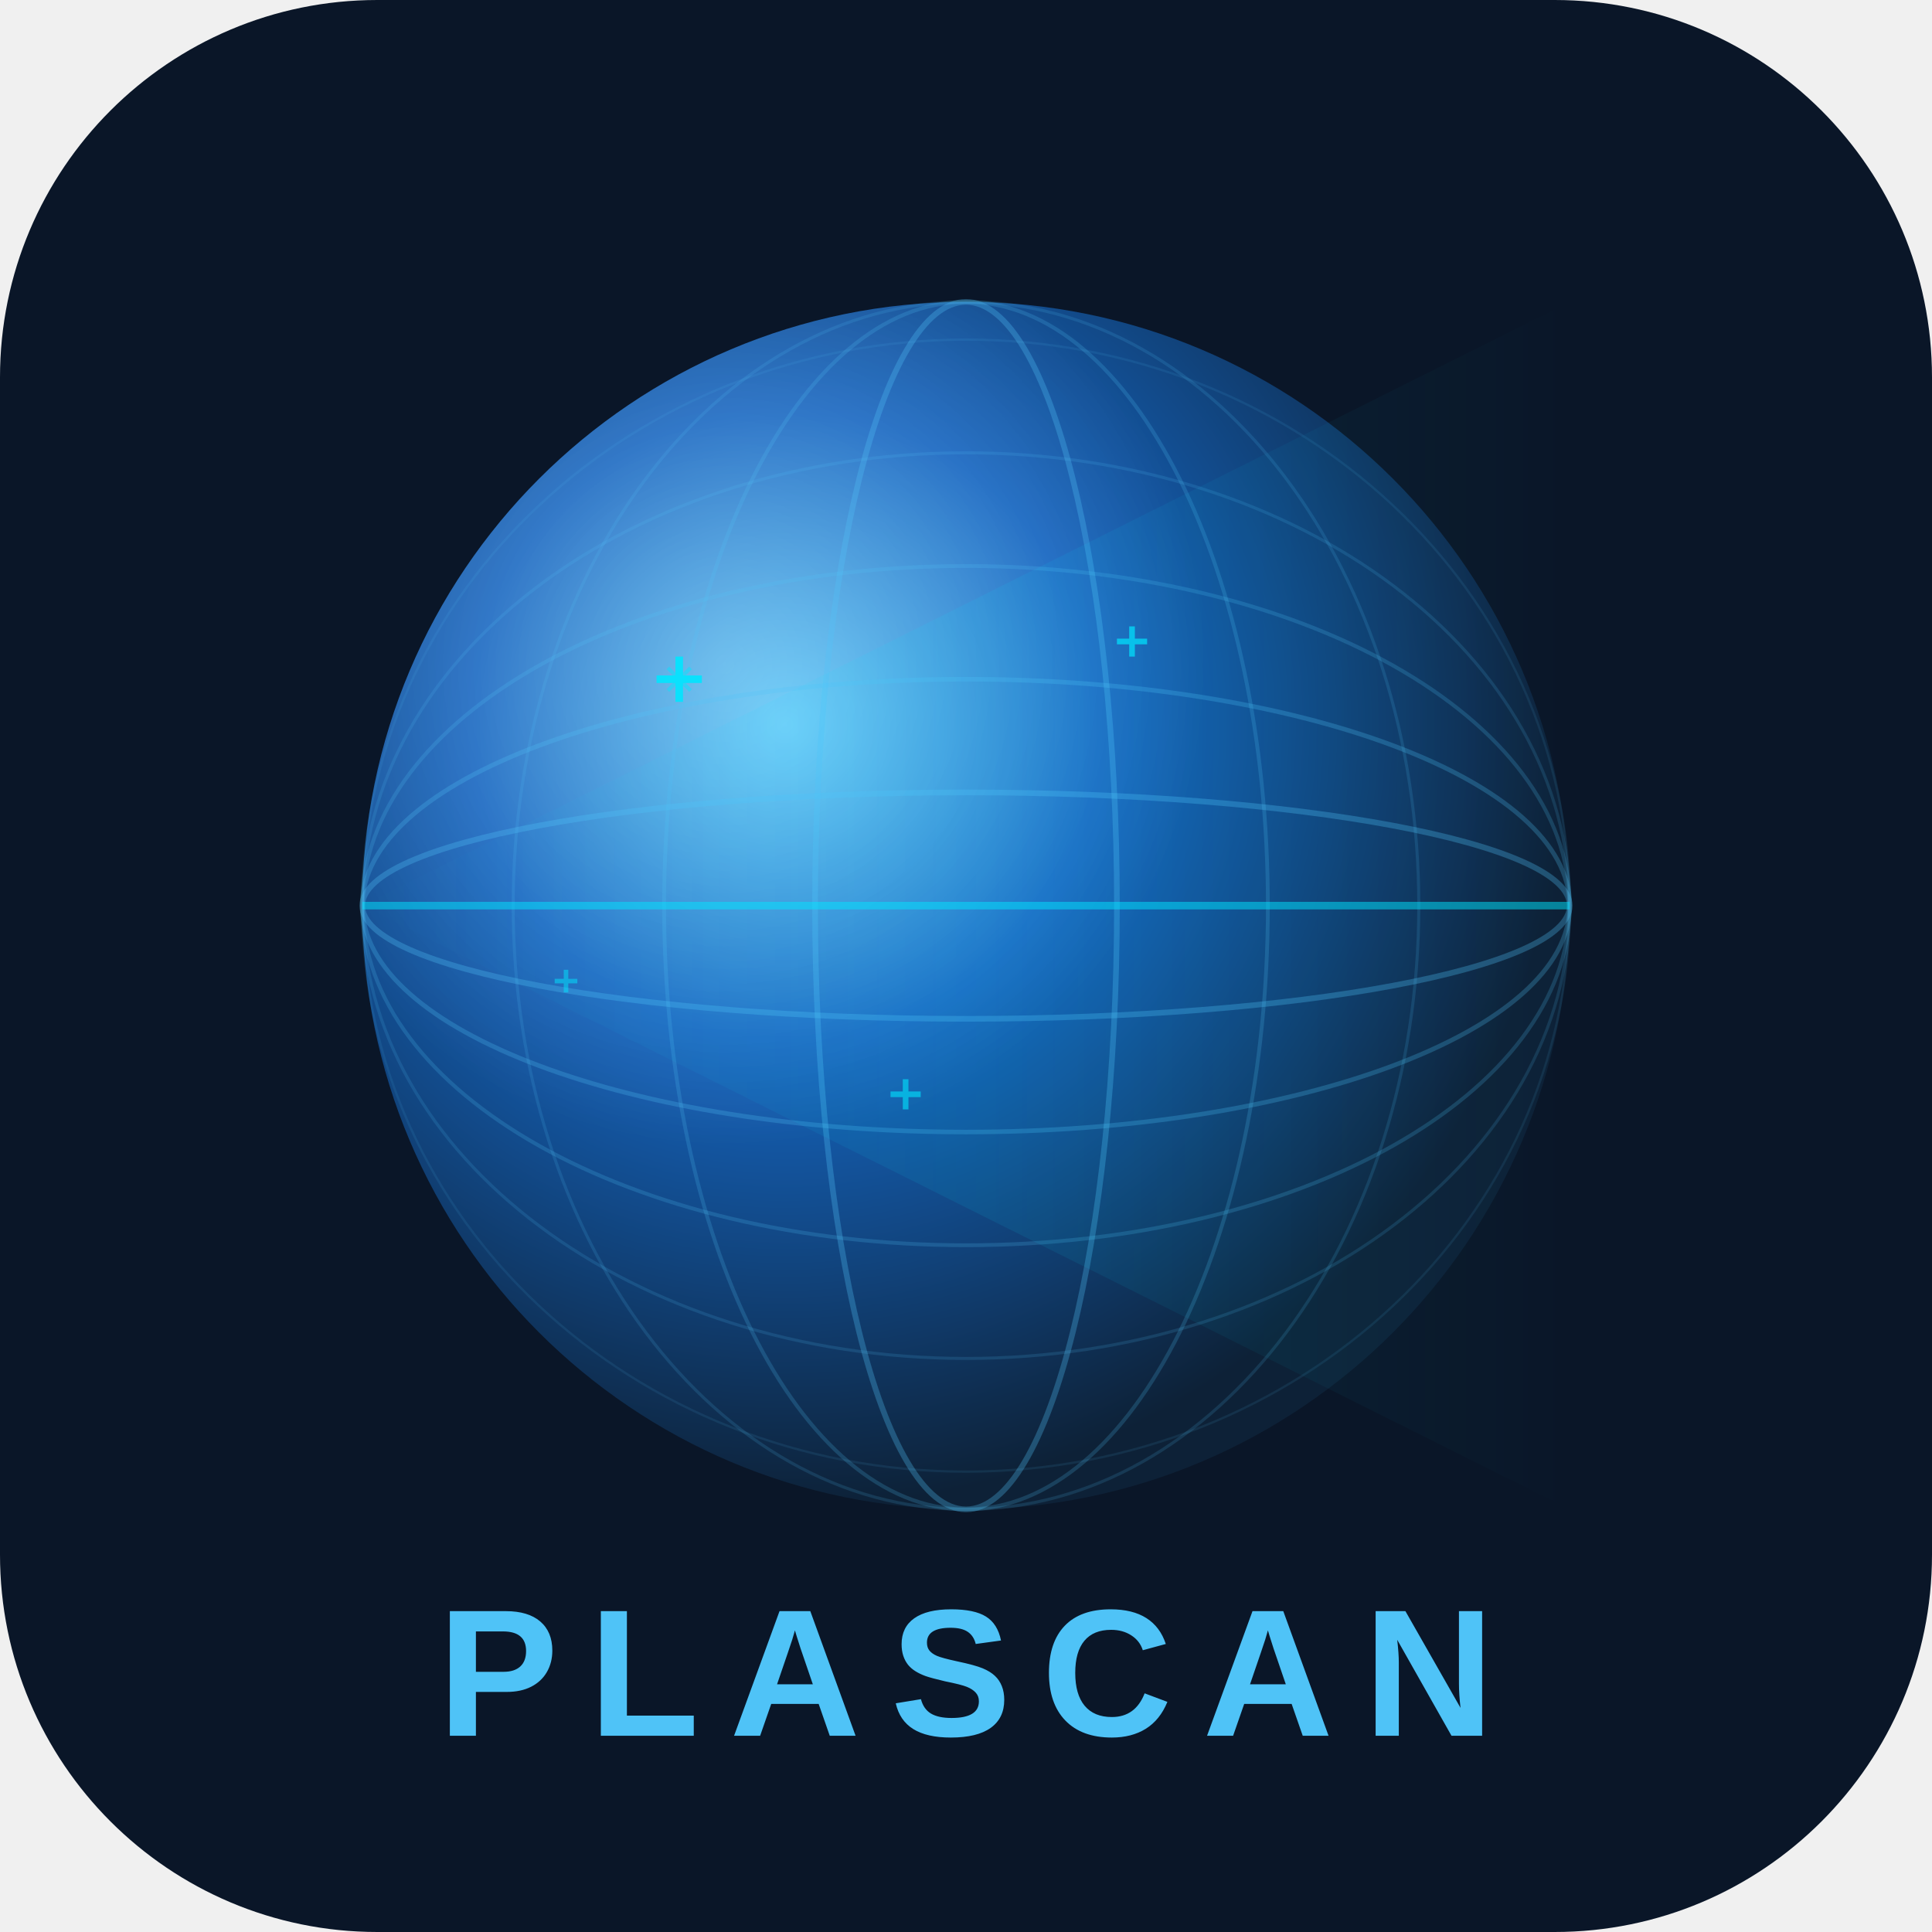
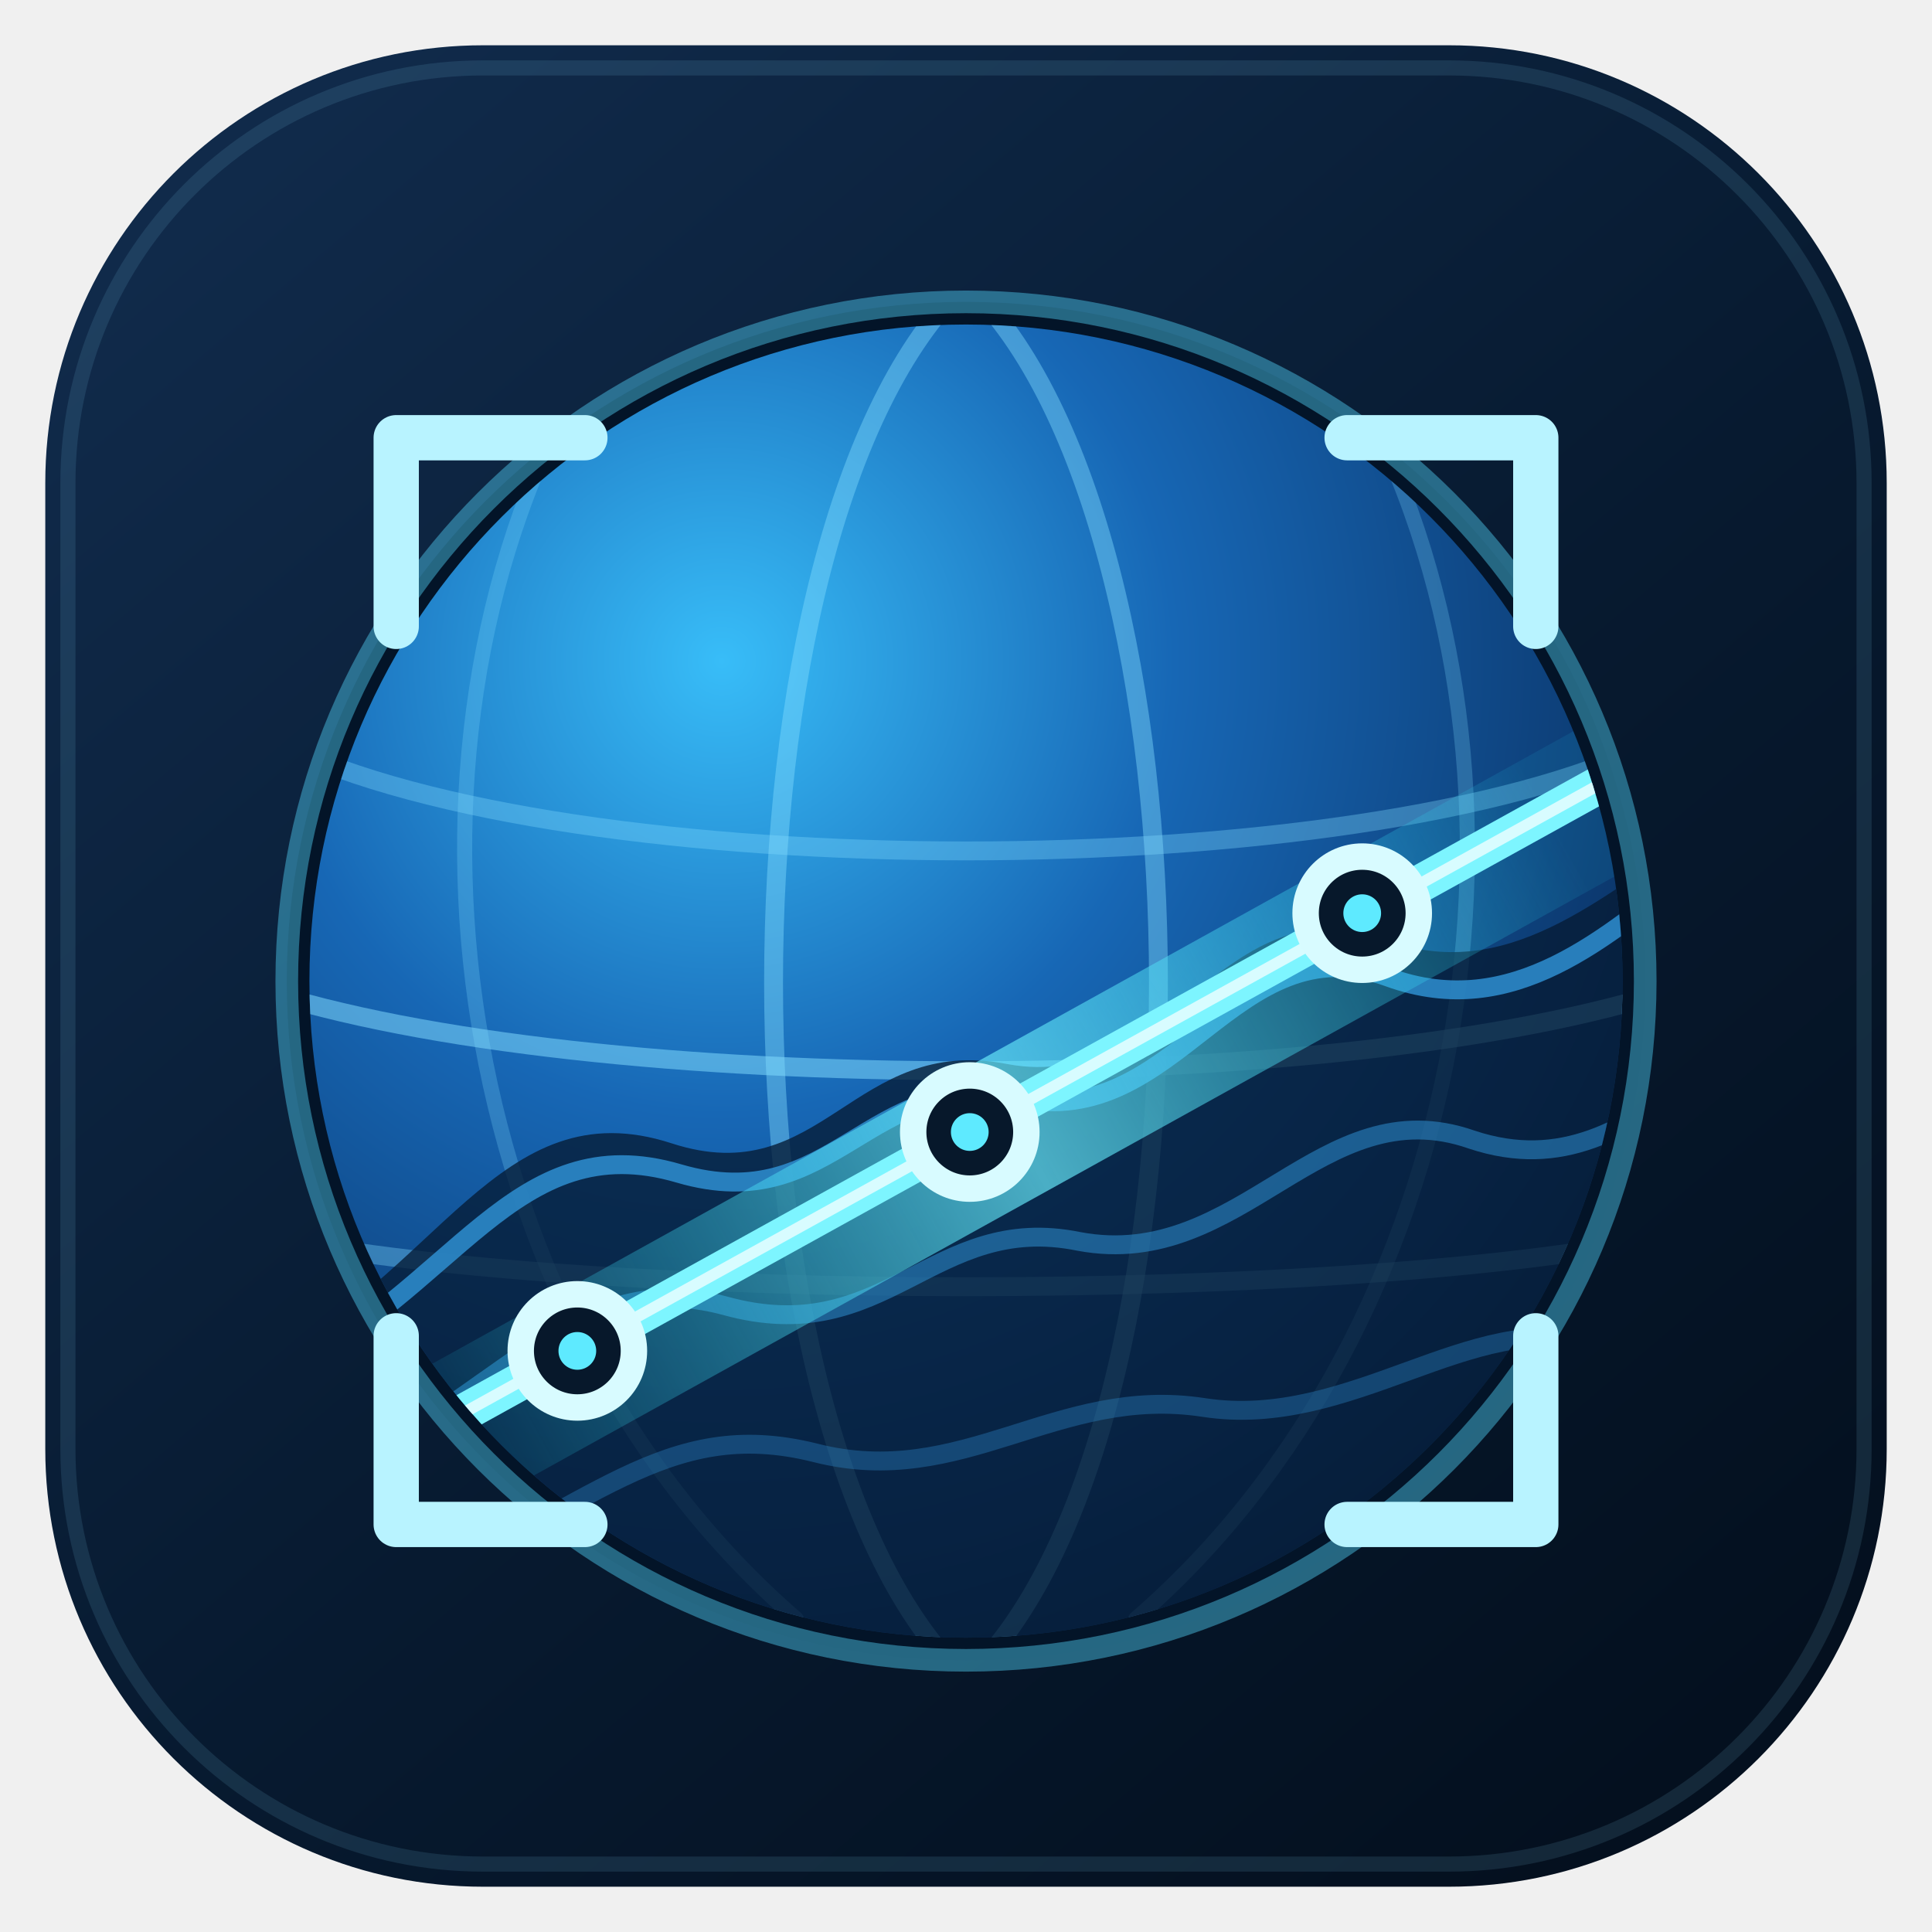
- <svg xmlns="http://www.w3.org/2000/svg" viewBox="0 0 512 512">
+ <svg xmlns="http://www.w3.org/2000/svg" viewBox="0 0 512 512" role="img" aria-labelledby="title desc">
  <defs>
-     <radialGradient id="planet" cx="35%" cy="35%" r="65%">
-       <stop offset="0%" stop-color="#4fc3f7" />
-       <stop offset="40%" stop-color="#1565c0" />
-       <stop offset="100%" stop-color="#0d2137" />
+     <linearGradient id="background" x1="72" y1="40" x2="440" y2="472" gradientUnits="userSpaceOnUse">
+       <stop offset="0" stop-color="#102a4a" />
+       <stop offset="0.55" stop-color="#071a30" />
+       <stop offset="1" stop-color="#04101f" />
+     </linearGradient>
+     <radialGradient id="planet" cx="0" cy="0" r="1" gradientTransform="translate(190 176) rotate(48) scale(316)" gradientUnits="userSpaceOnUse">
+       <stop offset="0" stop-color="#38bdf8" />
+       <stop offset="0.38" stop-color="#1767b5" />
+       <stop offset="0.76" stop-color="#0c3a71" />
+       <stop offset="1" stop-color="#071d3a" />
    </radialGradient>
-     <linearGradient id="beam" x1="0" y1="0" x2="1" y2="0">
-       <stop offset="0%" stop-color="#00e5ff" stop-opacity="0" />
-       <stop offset="50%" stop-color="#00e5ff" stop-opacity="0.6" />
-       <stop offset="100%" stop-color="#00e5ff" stop-opacity="0" />
+     <linearGradient id="scanBand" x1="113" y1="355" x2="400" y2="197" gradientUnits="userSpaceOnUse">
+       <stop offset="0" stop-color="#22d3ee" stop-opacity="0.1" />
+       <stop offset="0.5" stop-color="#67e8f9" stop-opacity="0.7" />
+       <stop offset="1" stop-color="#22d3ee" stop-opacity="0.1" />
    </linearGradient>
-     <radialGradient id="highlight" cx="30%" cy="30%" r="40%">
-       <stop offset="0%" stop-color="#ffffff" stop-opacity="0.25" />
-       <stop offset="100%" stop-color="#ffffff" stop-opacity="0" />
-     </radialGradient>
+     <clipPath id="planetClip">
+       <circle cx="256" cy="260" r="174" />
+     </clipPath>
  </defs>
-   <rect width="512" height="512" rx="100" fill="#0a1628" />
-   <circle cx="256" cy="240" r="160" fill="url(#planet)" />
-   <circle cx="256" cy="240" r="160" fill="url(#highlight)" />
-   <ellipse cx="256" cy="240" rx="160" ry="30" fill="none" stroke="#4fc3f7" stroke-width="1.5" opacity="0.3" />
-   <ellipse cx="256" cy="240" rx="160" ry="60" fill="none" stroke="#4fc3f7" stroke-width="1.2" opacity="0.25" />
-   <ellipse cx="256" cy="240" rx="160" ry="90" fill="none" stroke="#4fc3f7" stroke-width="1" opacity="0.2" />
-   <ellipse cx="256" cy="240" rx="160" ry="120" fill="none" stroke="#4fc3f7" stroke-width="0.8" opacity="0.15" />
-   <ellipse cx="256" cy="240" rx="160" ry="150" fill="none" stroke="#4fc3f7" stroke-width="0.6" opacity="0.1" />
-   <ellipse cx="256" cy="240" rx="40" ry="160" fill="none" stroke="#4fc3f7" stroke-width="1.5" opacity="0.3" />
-   <ellipse cx="256" cy="240" rx="80" ry="160" fill="none" stroke="#4fc3f7" stroke-width="1" opacity="0.2" />
-   <ellipse cx="256" cy="240" rx="120" ry="160" fill="none" stroke="#4fc3f7" stroke-width="0.8" opacity="0.15" />
-   <polygon points="96,240 416,80 416,400" fill="url(#beam)" opacity="0.15" />
-   <line x1="96" y1="240" x2="416" y2="240" stroke="#00e5ff" stroke-width="2" opacity="0.5" />
-   <g transform="translate(180, 180)" stroke="#00e5ff" stroke-width="2" opacity="0.9">
-     <line x1="-6" y1="0" x2="6" y2="0" />
-     <line x1="0" y1="-6" x2="0" y2="6" />
-     <line x1="-3" y1="-3" x2="3" y2="3" stroke-width="1" opacity="0.5" />
-     <line x1="3" y1="-3" x2="-3" y2="3" stroke-width="1" opacity="0.5" />
+   <rect x="12" y="12" width="488" height="488" rx="116" fill="url(#background)" />
+   <rect x="18" y="18" width="476" height="476" rx="110" fill="none" stroke="#8bdcff" stroke-opacity="0.12" stroke-width="4" />
+   <circle cx="256" cy="260" r="180" fill="#031428" stroke="#55d9ff" stroke-opacity="0.42" stroke-width="6" />
+   <circle cx="256" cy="260" r="174" fill="url(#planet)" />
+   <g clip-path="url(#planetClip)">
+     <g fill="none" stroke="#83ddff" stroke-linecap="round">
+       <path d="M74 197 C151 235 361 235 438 197" stroke-width="5" stroke-opacity="0.34" />
+       <path d="M68 262 C156 291 356 291 444 262" stroke-width="5" stroke-opacity="0.52" />
+       <path d="M77 329 C162 345 350 345 435 329" stroke-width="5" stroke-opacity="0.34" />
+       <path d="M256 75 C188 139 188 382 256 445" stroke-width="5" stroke-opacity="0.42" />
+       <path d="M256 75 C324 139 324 382 256 445" stroke-width="5" stroke-opacity="0.42" />
+       <path d="M151 106 C98 207 122 352 211 429" stroke-width="4" stroke-opacity="0.24" />
+       <path d="M361 106 C414 207 390 352 301 429" stroke-width="4" stroke-opacity="0.24" />
+     </g>
+     <path d="M67 362 C116 339 132 288 178 303 C218 316 226 274 267 282 C310 290 324 233 367 249 C399 261 424 238 451 220 L456 453 L62 453 Z" fill="#061b35" fill-opacity="0.78" />
+     <g fill="none" stroke="#2e8ed0" stroke-linecap="round" stroke-width="5">
+       <path d="M73 365 C121 342 136 298 180 311 C221 323 230 283 270 291 C312 300 327 244 368 259 C401 271 426 248 449 230" stroke-opacity="0.85" />
+       <path d="M80 395 C131 373 151 335 192 346 C235 358 247 321 286 329 C329 337 350 288 390 302 C414 310 431 299 449 286" stroke-opacity="0.55" />
+       <path d="M105 422 C157 400 176 375 216 385 C255 395 280 367 319 373 C358 379 390 347 422 356" stroke-opacity="0.35" />
+     </g>
+     <path d="M72 385 L431 186 L450 220 L91 419 Z" fill="url(#scanBand)" />
+     <path d="M82 397 L440 199" fill="none" stroke="#7df5ff" stroke-linecap="round" stroke-width="10" />
+     <path d="M82 397 L440 199" fill="none" stroke="#ffffff" stroke-linecap="round" stroke-opacity="0.7" stroke-width="3" />
  </g>
-   <g transform="translate(300, 170)" stroke="#00e5ff" stroke-width="1.5" opacity="0.7">
-     <line x1="-4" y1="0" x2="4" y2="0" />
-     <line x1="0" y1="-4" x2="0" y2="4" />
+   <g fill="#07182b" stroke="#d8fbff" stroke-width="7">
+     <circle cx="153" cy="358" r="15" />
+     <circle cx="257" cy="300" r="15" />
+     <circle cx="361" cy="242" r="15" />
  </g>
-   <g transform="translate(240, 290)" stroke="#00e5ff" stroke-width="1.5" opacity="0.6">
-     <line x1="-4" y1="0" x2="4" y2="0" />
-     <line x1="0" y1="-4" x2="0" y2="4" />
+   <g fill="#5eeaff">
+     <circle cx="153" cy="358" r="5" />
+     <circle cx="257" cy="300" r="5" />
+     <circle cx="361" cy="242" r="5" />
  </g>
-   <g transform="translate(150, 260)" stroke="#00e5ff" stroke-width="1.2" opacity="0.5">
-     <line x1="-3" y1="0" x2="3" y2="0" />
-     <line x1="0" y1="-3" x2="0" y2="3" />
+   <g fill="none" stroke="#b8f3ff" stroke-linecap="round" stroke-linejoin="round" stroke-width="12">
+     <path d="M105 166 V116 H155" />
+     <path d="M357 116 H407 V166" />
+     <path d="M105 354 V404 H155" />
+     <path d="M357 404 H407 V354" />
  </g>
-   <text x="256" y="460" text-anchor="middle" font-family="'Segoe UI',Arial,sans-serif" font-weight="700" font-size="48" letter-spacing="8" fill="#4fc3f7">PLASCAN</text>
</svg>
